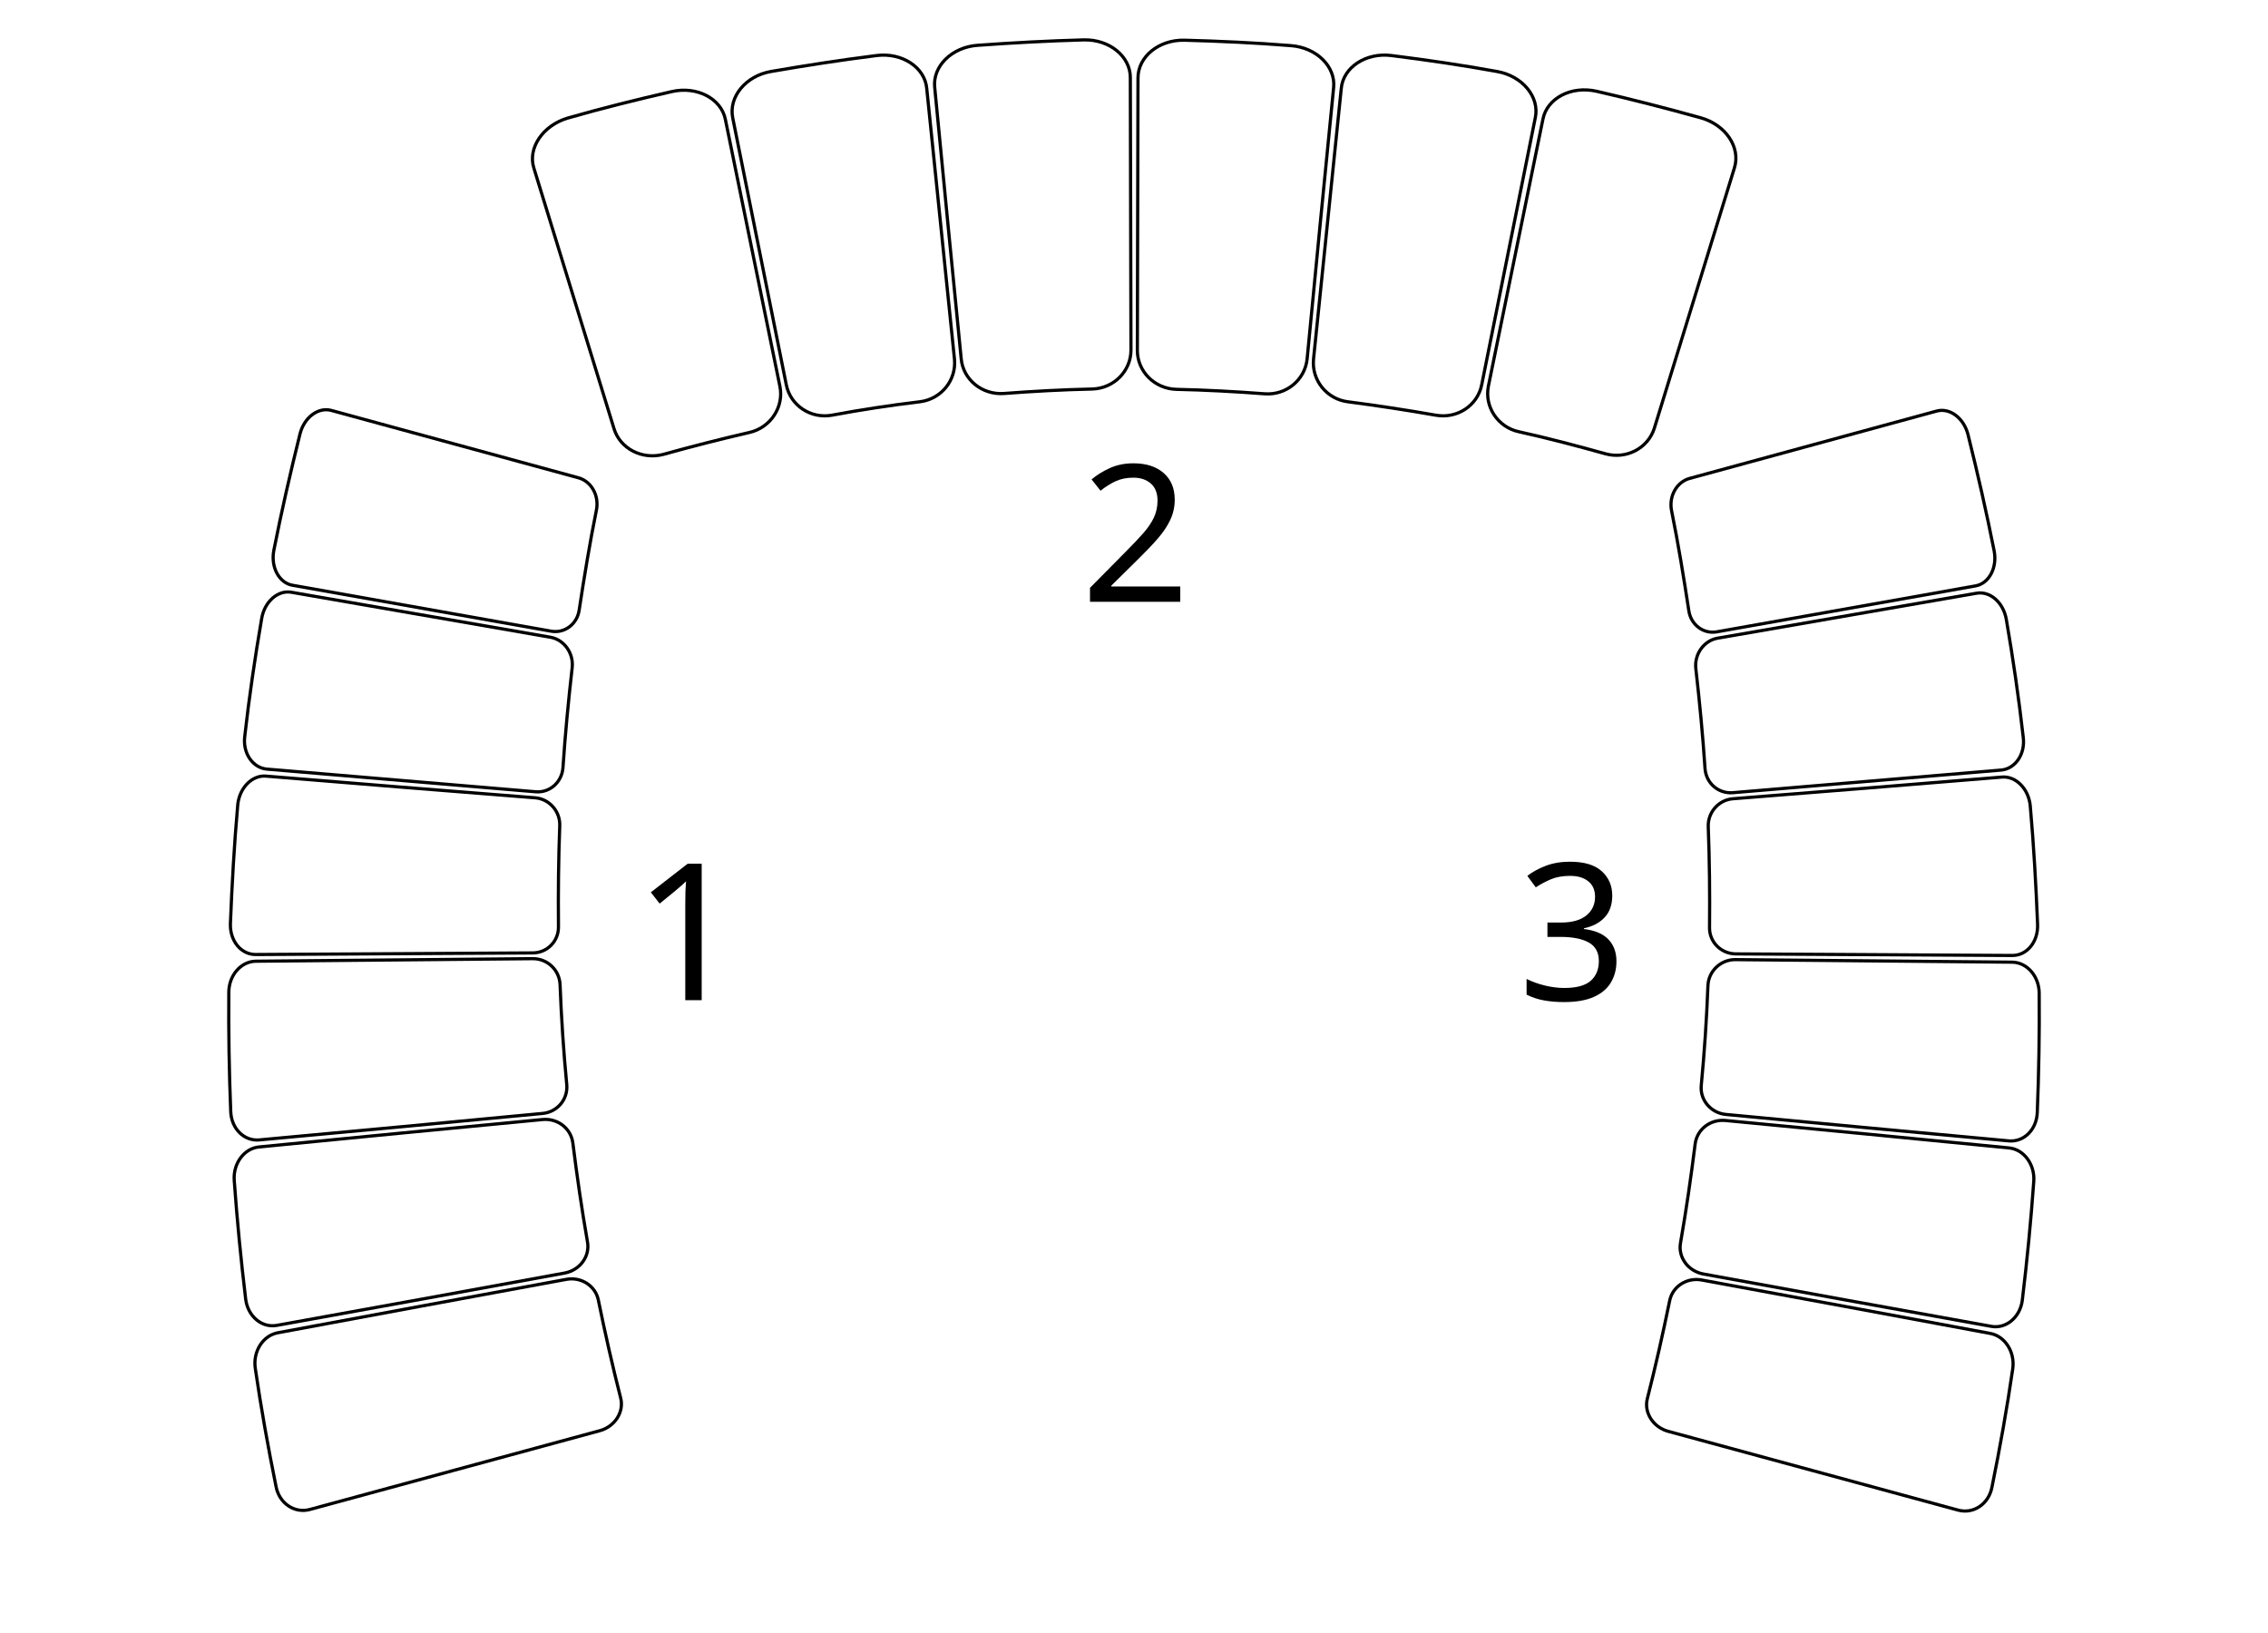
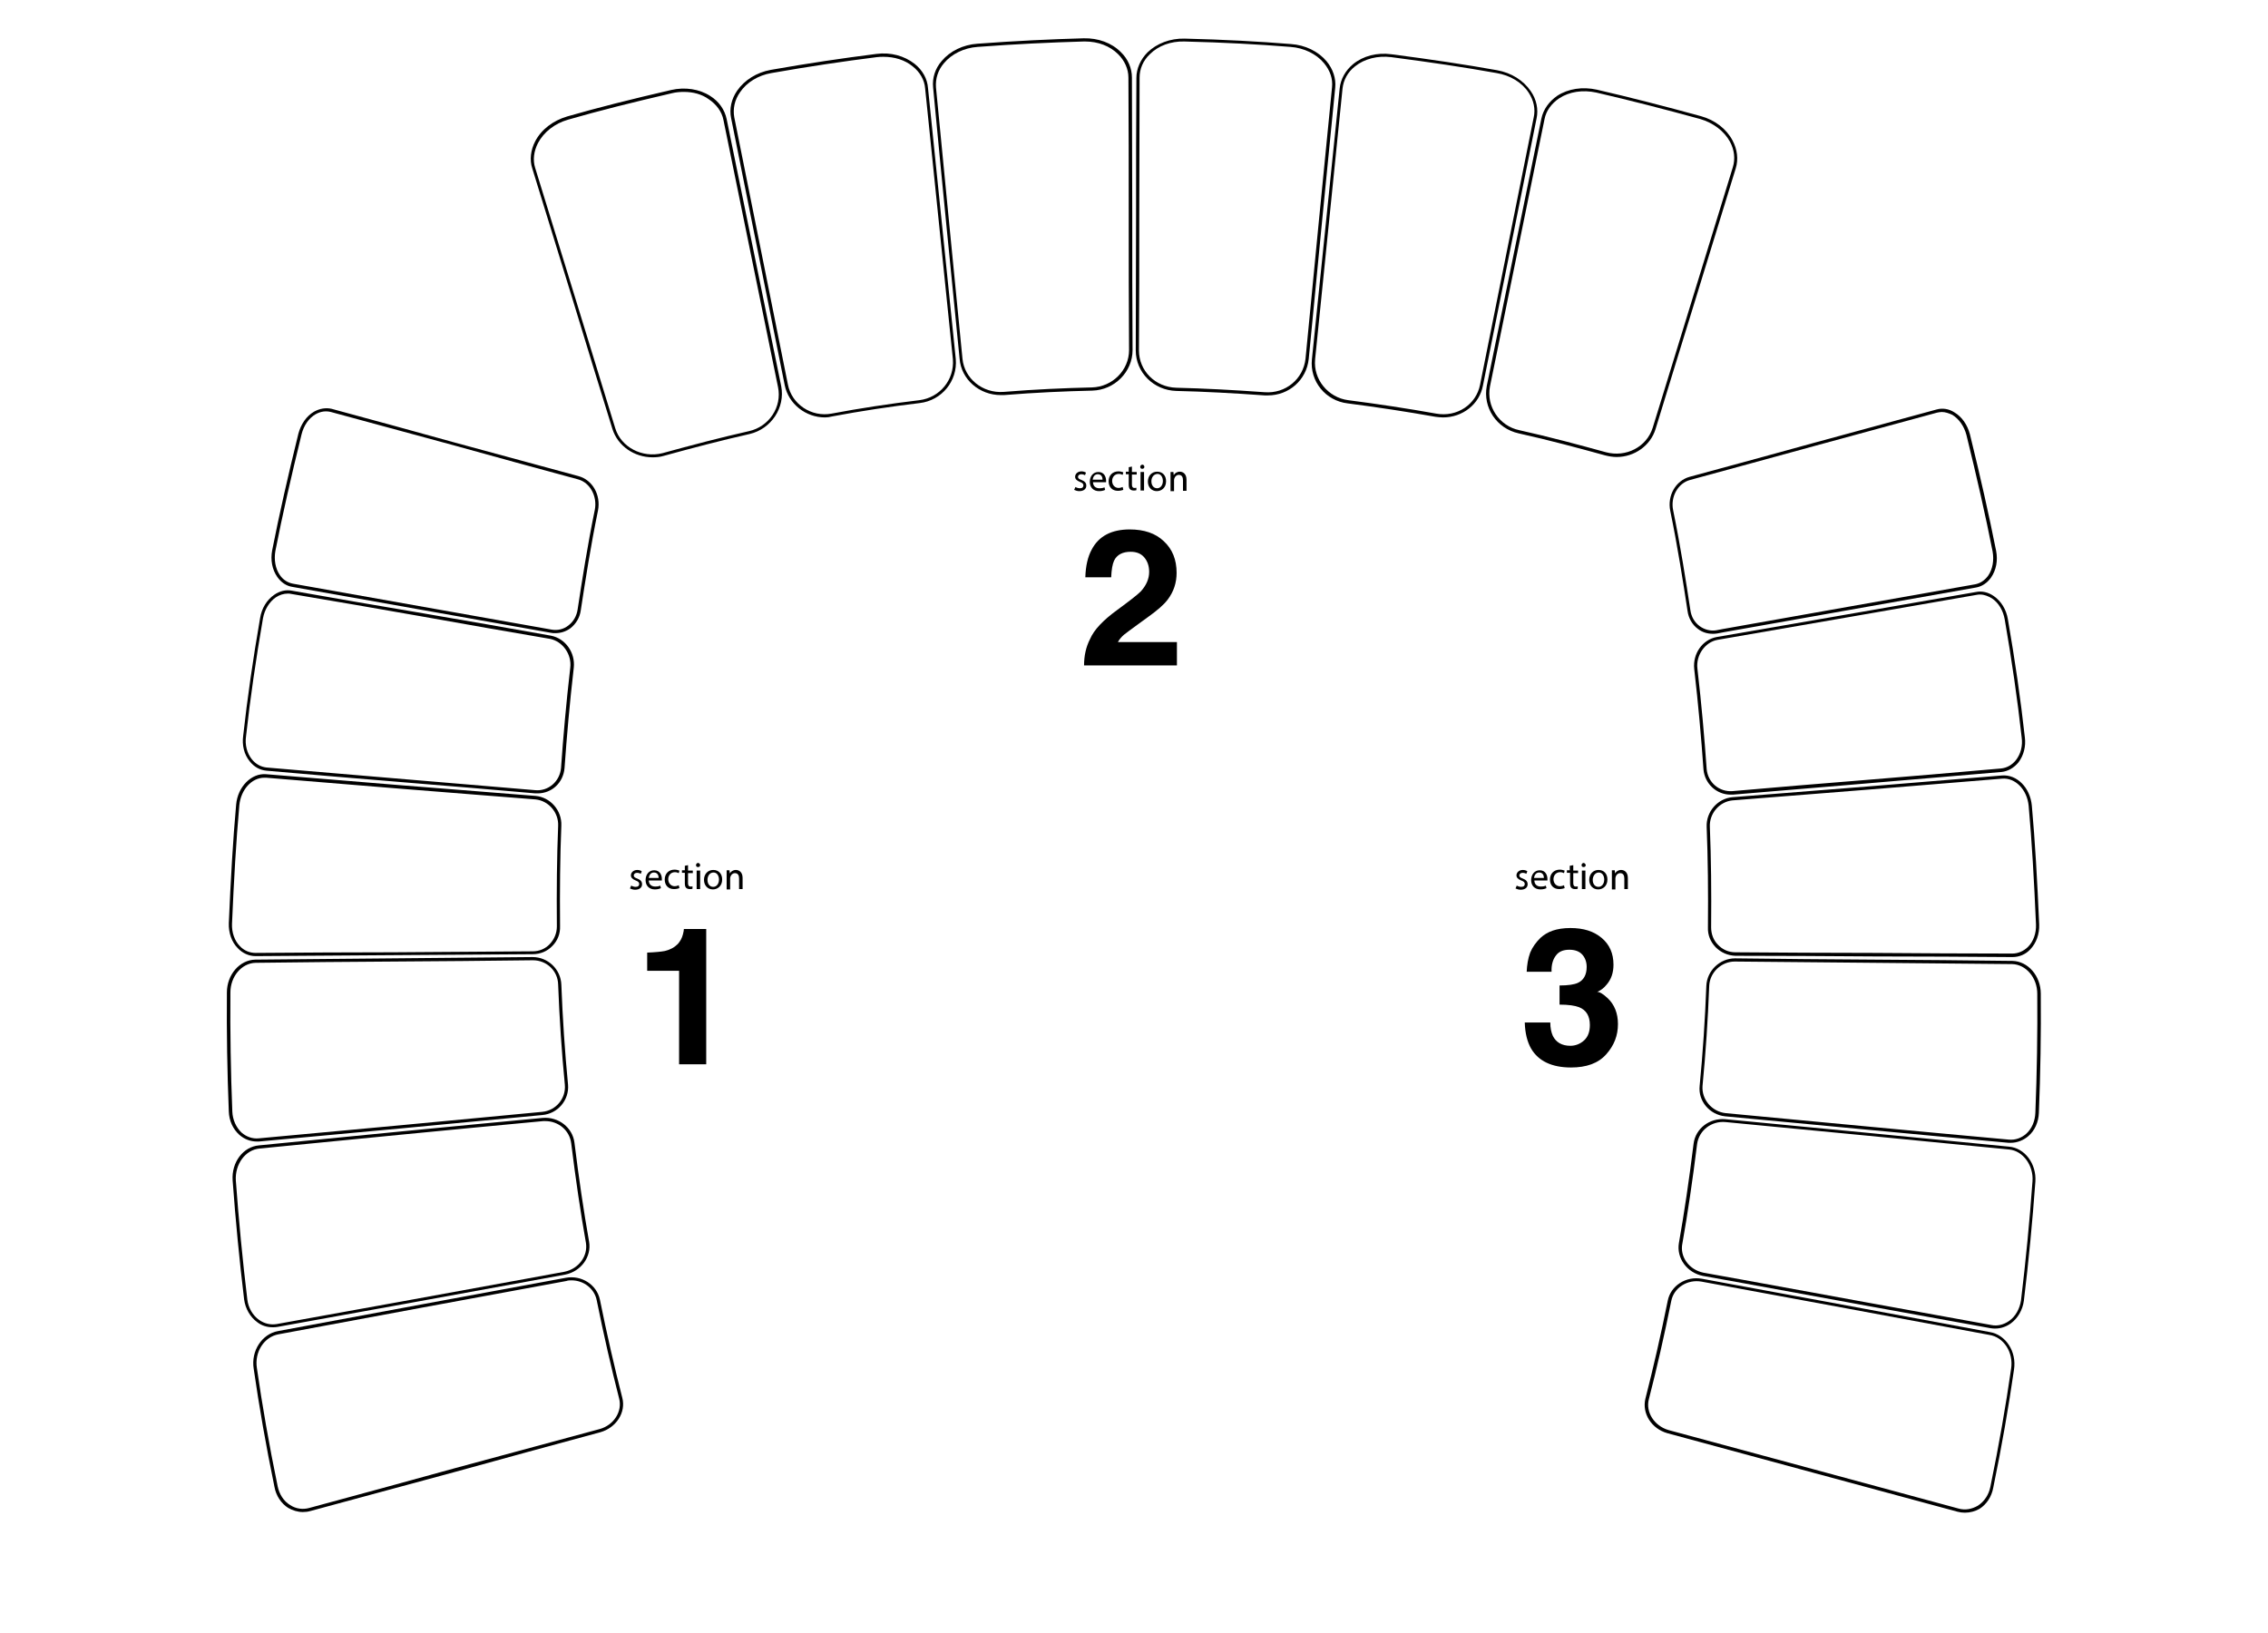
<svg xmlns="http://www.w3.org/2000/svg" version="1.1" id="Layer_1" x="0px" y="0px" viewBox="0 0 710.7 511.6" style="enable-background:new 0 0 710.7 511.6;" xml:space="preserve">
  <style type="text/css">
- 	.st0{fill:none;stroke:#000000;stroke-miterlimit:10;}
- 	.st1{font-family:'Helvetica-Bold';}
- 	.st2{font-size:59.918px;}
+ 	.st0{enable-background:new    ;}
</style>
-   <path class="st0" d="M192.4,134.3c-8.4-27.2-16.7-54.4-25.1-81.6c-2-6.3,2.8-13.4,10.6-15.7c10.8-3.1,21.7-5.8,32.6-8.3  c7.9-1.8,15.5,2.2,16.8,8.7c5.7,27.9,11.4,55.8,17.1,83.7c1.3,6.5-3,12.9-9.5,14.4c-9.1,2.1-18.1,4.4-27.1,6.9  C201.2,144.1,194.3,140.6,192.4,134.3z" />
-   <path class="st0" d="M246.4,120.6c-5.6-27.9-11.2-55.8-16.8-83.7c-1.3-6.5,4-13.1,12-14.5c11-1.9,22-3.6,33.1-5  c8-1,15.1,3.7,15.7,10.3c2.9,28.3,5.8,56.6,8.7,84.9c0.6,6.6-4.2,12.5-10.9,13.3c-9.2,1.1-18.4,2.5-27.5,4.2  C254.1,131.3,247.7,127.1,246.4,120.6z" />
-   <path class="st0" d="M301.2,112.4c-2.8-28.3-5.6-56.7-8.3-85c-0.7-6.6,5.3-12.6,13.4-13.2c11.1-0.8,22.2-1.4,33.3-1.7  c8.1-0.2,14.6,5.2,14.6,11.8c0.1,28.5,0.1,56.9,0.2,85.4c0,6.6-5.4,12-12.1,12.2c-9.3,0.2-18.5,0.7-27.7,1.4  C307.8,123.8,301.8,119,301.2,112.4z" />
-   <path class="st0" d="M356.4,109.8c0.1-28.5,0.1-56.9,0.2-85.4c0-6.6,6.5-12,14.6-11.8c11.1,0.3,22.2,0.8,33.3,1.7  c8.1,0.6,14.1,6.6,13.4,13.2c-2.8,28.3-5.6,56.7-8.3,85c-0.7,6.6-6.6,11.4-13.3,10.9c-9.2-0.7-18.5-1.2-27.7-1.4  C361.8,121.8,356.4,116.4,356.4,109.8z" />
-   <path class="st0" d="M411.6,112.6c2.9-28.3,5.8-56.6,8.7-84.9c0.6-6.6,7.7-11.3,15.7-10.3c11.1,1.4,22.1,3,33.1,5  c8,1.4,13.4,8,12,14.5c-5.6,27.9-11.2,55.8-16.8,83.7c-1.3,6.5-7.7,10.7-14.4,9.5c-9.1-1.6-18.3-3-27.5-4.2  C415.8,125.1,411,119.2,411.6,112.6z" />
-   <path class="st0" d="M466.4,121c5.7-27.9,11.4-55.8,17.1-83.7c1.3-6.5,8.8-10.5,16.8-8.7c10.9,2.5,21.8,5.3,32.6,8.3  c7.9,2.2,12.6,9.3,10.6,15.7c-8.4,27.2-16.7,54.4-25.1,81.6c-2,6.3-8.8,9.8-15.3,8c-9-2.5-18-4.9-27.1-6.9  C469.4,133.9,465.1,127.5,466.4,121z" />
-   <path class="st0" d="M188,448.3c-30.3,8.2-60.6,16.5-90.9,24.7c-4.8,1.3-9.6-1.9-10.6-7.2c-2.5-12.3-4.7-24.6-6.5-37  c-0.8-5.3,2.4-10.4,7.2-11.2c30.1-5.6,60.2-11.2,90.2-16.7c4.7-0.9,9.2,2,10.1,6.5c2.1,10.3,4.4,20.5,7,30.7  C195.6,442.4,192.7,447,188,448.3z" />
-   <path class="st0" d="M177,398.9c-30.1,5.5-60.1,11-90.2,16.4c-4.7,0.9-9.1-2.8-9.8-8.1c-1.5-12.4-2.7-24.8-3.6-37.3  c-0.4-5.4,3.2-10.1,7.8-10.5c29.6-2.9,59.3-5.8,88.9-8.6c4.7-0.4,8.8,2.8,9.4,7.3c1.3,10.4,2.8,20.8,4.6,31.1  C184.9,393.7,181.7,398,177,398.9z" />
-   <path class="st0" d="M170,348.9c-29.6,2.8-59.2,5.6-88.8,8.3c-4.7,0.4-8.7-3.5-8.9-8.9c-0.5-12.4-0.7-24.9-0.6-37.3  c0-5.4,3.8-9.7,8.4-9.8c29-0.3,58-0.5,86.9-0.8c4.6,0,8.3,3.6,8.5,8.1c0.4,10.5,1.1,21,2.1,31.4C178,344.5,174.6,348.5,170,348.9z" />
-   <path class="st0" d="M166.9,298.6c-28.9,0.2-57.9,0.3-86.8,0.5c-4.6,0-8.1-4.3-7.9-9.7c0.5-12.4,1.2-24.8,2.3-37.2  c0.5-5.3,4.5-9.4,8.9-9c28.1,2.3,56.2,4.6,84.4,6.8c4.4,0.4,7.8,4.3,7.6,8.8c-0.4,10.5-0.5,21-0.4,31.5  C175.1,294.9,171.5,298.6,166.9,298.6z" />
-   <path class="st0" d="M167.8,248.1c-28.1-2.4-56.2-4.7-84.2-7.1c-4.4-0.4-7.6-5-6.9-10.3c1.4-12.4,3.2-24.7,5.3-36.9  c0.9-5.3,5.1-9,9.4-8.2c27.1,4.7,54.1,9.4,81.2,14.1c4.2,0.8,7.2,5,6.7,9.5c-1.2,10.5-2.2,21-2.9,31.5  C176,245.1,172.3,248.5,167.8,248.1z" />
-   <path class="st0" d="M172.8,197.8c-27-4.8-54-9.6-81.1-14.4c-4.2-0.7-6.9-5.6-5.9-10.9c2.4-12.2,5.2-24.4,8.2-36.5  c1.3-5.2,5.7-8.5,9.8-7.4c25.8,7,51.6,14.1,77.4,21.1c4.1,1.1,6.6,5.6,5.7,10.1c-2.1,10.4-3.8,20.8-5.4,31.3  C180.9,195.5,177,198.5,172.8,197.8z" />
-   <path class="st0" d="M522.7,448.5c30.3,8.2,60.6,16.5,90.9,24.7c4.8,1.3,9.6-1.9,10.6-7.2c2.5-12.3,4.7-24.6,6.5-37  c0.8-5.3-2.4-10.4-7.2-11.2c-30.1-5.6-60.2-11.2-90.2-16.7c-4.7-0.9-9.2,2-10.1,6.5c-2.1,10.3-4.4,20.5-7,30.7  C515.1,442.6,518,447.2,522.7,448.5z" />
-   <path class="st0" d="M533.7,399.2c30.1,5.5,60.1,11,90.2,16.4c4.7,0.9,9.1-2.8,9.8-8.1c1.5-12.4,2.7-24.8,3.6-37.3  c0.4-5.4-3.2-10.1-7.8-10.5c-29.6-2.9-59.3-5.8-88.9-8.6c-4.7-0.4-8.8,2.8-9.4,7.3c-1.3,10.4-2.8,20.8-4.6,31.1  C525.8,394,529,398.3,533.7,399.2z" />
-   <path class="st0" d="M540.7,349.2c29.6,2.8,59.2,5.6,88.8,8.3c4.7,0.4,8.7-3.5,8.9-8.9c0.5-12.4,0.7-24.9,0.6-37.3  c0-5.4-3.8-9.7-8.4-9.8c-29-0.3-58-0.5-86.9-0.8c-4.5,0-8.3,3.6-8.5,8.1c-0.4,10.5-1.1,21-2.1,31.4  C532.7,344.7,536.1,348.7,540.7,349.2z" />
-   <path class="st0" d="M543.8,298.9c28.9,0.2,57.9,0.3,86.8,0.5c4.6,0,8.1-4.3,7.9-9.7c-0.5-12.4-1.2-24.8-2.3-37.2  c-0.5-5.3-4.5-9.4-8.9-9c-28.1,2.3-56.2,4.6-84.4,6.8c-4.4,0.4-7.8,4.3-7.6,8.8c0.4,10.5,0.5,21,0.4,31.5  C535.6,295.1,539.2,298.8,543.8,298.9z" />
-   <path class="st0" d="M542.9,248.4c28.1-2.4,56.2-4.7,84.2-7.1c4.4-0.4,7.6-5,6.9-10.3c-1.4-12.4-3.2-24.7-5.3-36.9  c-0.9-5.3-5.1-9-9.4-8.2c-27.1,4.7-54.1,9.4-81.2,14.1c-4.2,0.8-7.2,5-6.7,9.5c1.2,10.5,2.2,21,2.9,31.5  C534.7,245.4,538.4,248.7,542.9,248.4z" />
-   <path class="st0" d="M537.9,198c27-4.8,54-9.6,81.1-14.4c4.2-0.7,6.9-5.6,5.9-10.9c-2.4-12.2-5.2-24.4-8.2-36.5  c-1.3-5.2-5.7-8.5-9.8-7.4c-25.8,7-51.6,14.1-77.4,21.1c-4.1,1.1-6.6,5.6-5.7,10.1c2.1,10.4,3.8,20.8,5.4,31.3  C529.8,195.7,533.7,198.7,537.9,198z" />
-   <text transform="matrix(1 0 0 1 198.6152 313.4097)" class="st1 st2">1</text>
-   <text transform="matrix(1 0 0 1 475.6699 313.4097)" class="st1 st2">3</text>
-   <text transform="matrix(1 0 0 1 338.6909 188.5688)" class="st1 st2">2</text>
+   <g>
+     <path d="M204.5,143.3c-5.7,0-10.9-3.5-12.6-8.9c-4.2-13.6-8.4-27.1-12.5-40.7c-4.2-13.6-8.4-27.3-12.6-40.9   c-0.9-2.7-0.5-5.8,0.9-8.5c1.9-3.7,5.6-6.5,10-7.8c9.7-2.8,20.1-5.4,32.6-8.3c4.4-1,8.9-0.3,12.3,1.9c2.7,1.7,4.5,4.3,5.1,7.2   l17.1,83.7c1.3,6.7-3.1,13.4-9.9,15c-8.9,2-18,4.4-27.1,6.9C206.8,143.2,205.6,143.3,204.5,143.3z M214.3,28.8   c-1.2,0-2.5,0.1-3.7,0.4c-12.5,2.9-22.9,5.5-32.6,8.3c-4.2,1.2-7.6,3.9-9.4,7.3c-1.3,2.5-1.7,5.3-0.9,7.8   c4.2,13.6,8.4,27.3,12.6,40.9c4.2,13.6,8.3,27.1,12.5,40.7l0,0c1.8,5.9,8.4,9.4,14.8,7.8c9.1-2.5,18.2-4.9,27.1-6.9   c6.3-1.4,10.4-7.6,9.1-13.8l-17.1-83.7c-0.5-2.6-2.2-4.9-4.6-6.5C219.9,29.5,217.2,28.8,214.3,28.8z" />
+   </g>
+   <g>
+     <path d="M258.5,130.8c-6,0-11.4-4.2-12.6-10.1v0L229.1,37c-0.6-2.9,0.1-6,1.9-8.6c2.3-3.3,6.1-5.7,10.5-6.5   c11.9-2.1,22.8-3.7,33.1-5c4.5-0.6,8.8,0.6,12,3.1c2.5,2,4,4.7,4.2,7.6l8.7,84.9c0.6,6.9-4.4,13-11.3,13.8   c-9.2,1.1-18.5,2.5-27.5,4.2C260,130.7,259.2,130.8,258.5,130.8z M276.9,17.8c-0.7,0-1.4,0-2.1,0.1c-10.3,1.3-21.2,2.9-33.1,5   c-4.1,0.7-7.7,2.9-9.8,6c-1.7,2.4-2.3,5.2-1.8,7.9l16.8,83.7c1.2,6.2,7.4,10.3,13.7,9.1c9-1.7,18.3-3.1,27.5-4.2   c6.4-0.8,11-6.4,10.5-12.8l-8.7-84.9c-0.2-2.6-1.6-5.1-3.9-6.9C283.6,18.8,280.3,17.8,276.9,17.8z" />
+   </g>
+   <g>
+     <path d="M313.6,123.8c-6.7,0-12.4-4.9-12.9-11.4c-2.7-27.2-5.6-56.2-8.3-85c-0.3-2.9,0.6-5.9,2.7-8.3c2.6-3.1,6.7-5.1,11.2-5.4   c12-0.9,22.9-1.4,33.3-1.7c4.5-0.1,8.7,1.4,11.6,4.3c2.3,2.2,3.5,5.1,3.5,8c0,14.2,0.1,28.4,0.1,42.6c0,14.3,0,28.5,0.1,42.8   c0,6.8-5.6,12.5-12.6,12.7c-8.7,0.2-17.8,0.6-27.7,1.4C314.3,123.8,314,123.8,313.6,123.8z M340,13c-0.1,0-0.3,0-0.4,0   c-10.4,0.3-21.3,0.8-33.3,1.7c-4.2,0.3-8.1,2.2-10.5,5.1c-1.9,2.2-2.7,4.9-2.5,7.6c2.8,28.8,5.6,57.8,8.3,85l0,0   c0.6,6.2,6.3,10.9,12.9,10.4c9.9-0.8,19-1.2,27.7-1.4c6.4-0.2,11.6-5.4,11.6-11.7c-0.1-14.3-0.1-28.5-0.1-42.8   c0-14.2,0-28.4-0.1-42.6c0-2.7-1.2-5.3-3.2-7.3C347.8,14.4,344.1,13,340,13z" />
+   </g>
+   <g>
+     <path d="M397.3,123.9c-0.3,0-0.7,0-1,0c-9.7-0.7-19-1.2-27.7-1.4c-7.1-0.2-12.7-5.8-12.7-12.7v0c0-14.2,0.1-28.5,0.1-42.7   c0-14.2,0-28.5,0.1-42.7c0-2.9,1.3-5.8,3.5-8c2.9-2.8,7.1-4.4,11.6-4.3c12.5,0.3,23.4,0.9,33.3,1.7c4.5,0.3,8.6,2.3,11.2,5.4   c2,2.4,3,5.4,2.7,8.3c-2.7,27.1-5.5,56-8.3,85C409.4,119.1,403.9,123.9,397.3,123.9z M356.9,109.8c0,6.4,5.1,11.5,11.7,11.7   c8.6,0.2,18,0.7,27.7,1.4c6.5,0.5,12.1-4.1,12.8-10.5c2.8-28.9,5.6-57.9,8.3-85c0.3-2.7-0.6-5.3-2.5-7.6c-2.4-2.9-6.3-4.8-10.5-5.1   c-10-0.8-20.8-1.4-33.3-1.7c-4.2-0.1-8.1,1.3-10.8,4c-2.1,2-3.2,4.6-3.2,7.3c0,14.3-0.1,28.5-0.1,42.7   C357,81.3,357,95.6,356.9,109.8L356.9,109.8z" />
+   </g>
+   <g>
+     <path d="M452.2,130.8c-0.8,0-1.6-0.1-2.4-0.2c-9-1.6-18.2-3-27.5-4.2c-6.9-0.8-11.9-6.9-11.2-13.8l0,0l8.7-84.9   c0.3-2.9,1.8-5.6,4.2-7.6c3.2-2.6,7.5-3.7,12-3.1c12.3,1.6,23.1,3.2,33.1,5c4.5,0.8,8.3,3.2,10.6,6.6c1.8,2.6,2.4,5.7,1.8,8.5   l-16.8,83.7C463.6,126.7,458.3,130.8,452.2,130.8z M412.1,112.6c-0.6,6.3,4.1,12,10.4,12.8c9.3,1.2,18.6,2.6,27.5,4.2   c6.5,1.2,12.6-2.8,13.8-9.1l16.8-83.7c0.6-2.6,0-5.4-1.6-7.8c-2.1-3.2-5.8-5.4-10-6.1c-10-1.8-20.8-3.4-33.1-5   c-4.2-0.5-8.3,0.5-11.3,2.9c-2.3,1.8-3.6,4.3-3.9,6.9L412.1,112.6z" />
+   </g>
+   <g>
+     <path d="M506.6,143.2c-1.2,0-2.4-0.2-3.6-0.5c-8-2.2-17.6-4.8-27.1-6.9c-6.9-1.5-11.3-8.1-10-14.9v0L483,37.2   c0.6-2.9,2.4-5.4,5-7.2c3.4-2.2,7.9-2.9,12.4-1.9c10.4,2.4,21.3,5.2,32.6,8.3c4.4,1.2,8,4,9.9,7.6c1.5,2.8,1.9,5.9,1,8.8   c-4.2,13.7-8.4,27.4-12.6,41c-4.2,13.5-8.3,27-12.5,40.6C517.2,139.7,512.1,143.2,506.6,143.2z M466.9,121.1   c-1.2,6.2,2.9,12.4,9.2,13.7c9.5,2.1,19.1,4.7,27.1,6.9c6.3,1.7,12.8-1.6,14.7-7.7c4.2-13.5,8.3-27,12.5-40.6   c4.2-13.7,8.4-27.4,12.6-41c0.8-2.6,0.5-5.4-0.9-8c-1.8-3.3-5.2-5.9-9.3-7.1c-11.3-3.1-22.2-5.9-32.6-8.3   c-4.2-0.9-8.4-0.3-11.6,1.8c-2.4,1.6-4.1,3.9-4.6,6.5L466.9,121.1z" />
+   </g>
+   <g>
+     <path d="M94.9,473.8c-1.6,0-3.2-0.5-4.6-1.3c-2.2-1.4-3.8-3.8-4.3-6.6c-2.7-13.1-4.8-25.2-6.5-37c-0.9-5.6,2.6-10.9,7.6-11.8   c29.6-5.5,60.2-11.2,90.2-16.7c4.9-0.9,9.7,2.1,10.7,6.9c2.2,10.9,4.5,20.9,7,30.7c1.2,4.6-1.9,9.4-6.9,10.8l0,0   c-15.1,4.1-30.3,8.2-45.4,12.4c-15.2,4.1-30.3,8.2-45.5,12.3C96.5,473.7,95.7,473.8,94.9,473.8z M179.1,401.2c-0.5,0-1.1,0-1.6,0.2   c-30,5.5-60.6,11.2-90.2,16.7c-4.5,0.8-7.6,5.5-6.8,10.6c1.7,11.8,3.8,23.9,6.5,37c0.5,2.5,1.9,4.7,3.9,5.9c1.8,1.2,4,1.5,6.1,0.9   c15.1-4.1,30.3-8.2,45.4-12.4c15.2-4.1,30.3-8.2,45.5-12.3c4.4-1.2,7.2-5.5,6.1-9.6c-2.5-9.8-4.8-19.8-7-30.7   C186.3,403.8,182.9,401.2,179.1,401.2z" />
+   </g>
+   <g>
+     <path d="M85.4,415.9c-1.7,0-3.4-0.5-4.8-1.6c-2.2-1.6-3.7-4.2-4.1-7.1c-1.5-12.4-2.7-25-3.6-37.3c-0.4-5.7,3.3-10.6,8.3-11   c28.5-2.8,58.9-5.8,88.9-8.6c4.9-0.4,9.3,3,9.9,7.7c1.4,11.3,2.9,21.5,4.6,31.1c0.8,4.7-2.5,9.3-7.5,10.3l0,0l-12,2.2   c-25.6,4.7-52.1,9.5-78.2,14.2C86.4,415.9,85.9,415.9,85.4,415.9z M170.9,351.3c-0.2,0-0.5,0-0.7,0c-30,2.8-60.4,5.8-88.9,8.6   c-4.4,0.4-7.7,4.9-7.4,10c0.9,12.3,2.1,24.9,3.6,37.3c0.3,2.6,1.7,5,3.7,6.4c1.7,1.2,3.6,1.6,5.5,1.3c26.1-4.7,52.6-9.5,78.2-14.2   l12-2.2c4.4-0.9,7.4-4.9,6.7-9.1c-1.7-9.6-3.2-19.8-4.6-31.1C178.5,354.2,175,351.3,170.9,351.3z" />
+   </g>
+   <g>
+     <path d="M80.5,357.7c-2,0-3.9-0.7-5.5-2.1c-2-1.8-3.2-4.4-3.3-7.3c-0.5-12.4-0.7-24.9-0.6-37.3c0-5.6,4-10.2,8.9-10.3   c14.4-0.1,28.9-0.3,43.3-0.4c14.5-0.1,29.1-0.3,43.6-0.4c4.8,0,8.8,3.8,9,8.6c0.4,10.5,1.1,21.1,2.1,31.4c0.4,4.8-3.2,9.1-8.1,9.5   c-29.1,2.8-59.2,5.6-88.8,8.3C81,357.7,80.8,357.7,80.5,357.7z M167,300.9c-14.5,0.2-29,0.3-43.6,0.4c-14.4,0.1-28.9,0.2-43.3,0.4   c-4.4,0.1-7.9,4.3-7.9,9.3c-0.1,12.4,0.1,24.9,0.6,37.3c0.1,2.6,1.2,5,2.9,6.6c1.5,1.3,3.4,2,5.4,1.8c29.6-2.7,59.7-5.5,88.8-8.3h0   c4.3-0.4,7.5-4.2,7.1-8.5c-1-10.3-1.7-20.9-2.1-31.4C174.8,304.2,171.3,300.9,167,300.9z" />
+   </g>
+   <g>
+     <path d="M80.1,299.6c-2.1,0-4.1-0.9-5.6-2.5c-1.9-1.9-2.9-4.8-2.8-7.8c0.6-13.9,1.3-26.1,2.3-37.2c0.5-5.6,4.8-9.9,9.4-9.5   c27.6,2.3,56.2,4.6,84.4,6.8c4.7,0.4,8.3,4.6,8.1,9.3c-0.4,9.9-0.5,20.2-0.4,31.5c0.1,2.4-0.8,4.6-2.4,6.2   c-1.6,1.7-3.8,2.6-6.2,2.6l0,0c-14.5,0.1-29.1,0.2-43.6,0.3C108.9,299.4,94.5,299.5,80.1,299.6z M82.8,243.7   c-3.9,0-7.3,3.7-7.8,8.6c-1,11.1-1.7,23.3-2.3,37.2c-0.1,2.7,0.8,5.3,2.5,7c1.3,1.4,3.1,2.1,4.9,2.1c14.4-0.1,28.8-0.2,43.2-0.2   c14.5-0.1,29.1-0.2,43.6-0.3h0c2.1,0,4-0.8,5.4-2.3c1.4-1.5,2.2-3.4,2.2-5.5c-0.1-11.3,0-21.6,0.4-31.5c0.2-4.2-3-7.9-7.1-8.3   c-28.2-2.2-56.8-4.5-84.4-6.8C83.2,243.7,83,243.7,82.8,243.7z" />
+   </g>
+   <g>
+     <path d="M168.5,248.6c-0.3,0-0.5,0-0.8,0l0,0c-13.5-1.2-27-2.3-40.4-3.4c-14.6-1.2-29.2-2.4-43.8-3.7c-2.1-0.2-3.9-1.2-5.3-3   c-1.7-2.1-2.4-5-2-7.9c1.3-11.8,3.1-24.2,5.3-36.9c0.5-3.1,2.1-5.7,4.4-7.3c1.7-1.2,3.7-1.7,5.6-1.3c13.7,2.4,27.4,4.8,41.2,7.1   c13.3,2.3,26.7,4.6,40,7c4.5,0.9,7.6,5.3,7.1,10c-1.3,11.3-2.2,21.6-2.9,31.5C176.5,245.3,172.9,248.6,168.5,248.6z M90.2,186   c-1.3,0-2.6,0.4-3.8,1.2c-2,1.4-3.5,3.8-4,6.6c-2.2,12.7-4,25.1-5.3,36.9c-0.4,2.7,0.3,5.3,1.8,7.2c1.2,1.5,2.8,2.4,4.6,2.6   c14.6,1.2,29.1,2.5,43.8,3.7c13.5,1.1,27,2.3,40.4,3.4h0c4.1,0.4,7.7-2.7,8.1-6.9c0.7-9.9,1.6-20.2,2.9-31.5c0.5-4.2-2.4-8.2-6.3-9   c-13.4-2.3-26.7-4.6-40-7c-13.7-2.4-27.4-4.8-41.2-7.1C90.9,186,90.6,186,90.2,186z" />
+   </g>
+   <g>
+     <path d="M174,198.4c-0.4,0-0.9,0-1.3-0.1l0,0c-27-4.8-54-9.6-81.1-14.4c-1.9-0.3-3.5-1.4-4.7-3.1c-1.6-2.3-2.2-5.3-1.6-8.4   c2.2-11.2,4.9-23.1,8.2-36.5c0.8-3,2.5-5.5,4.9-6.9c1.8-1,3.7-1.3,5.5-0.9c12.9,3.5,25.8,7,38.7,10.6c12.9,3.5,25.8,7,38.7,10.5   c4.4,1.2,7,5.9,6.1,10.7c-2.3,11.2-4,22.1-5.4,31.3c-0.3,2.3-1.5,4.3-3.3,5.7C177.3,197.9,175.7,198.4,174,198.4z M172.9,197.3   c1.8,0.3,3.7-0.1,5.2-1.3c1.6-1.2,2.6-3,2.9-5c1.4-9.2,3.1-20.1,5.4-31.3c0.8-4.2-1.5-8.5-5.3-9.5c-12.9-3.5-25.8-7-38.7-10.6   c-12.9-3.5-25.8-7-38.7-10.5c-1.6-0.4-3.2-0.2-4.8,0.7c-2.1,1.2-3.7,3.5-4.4,6.3c-3.3,13.4-6,25.3-8.2,36.5c-0.5,2.8,0,5.6,1.4,7.6   c1,1.5,2.5,2.4,4.1,2.7C118.9,187.7,145.9,192.5,172.9,197.3z" />
+   </g>
+   <g>
+     <path d="M615.7,474c-0.8,0-1.5-0.1-2.3-0.3c-15.1-4.1-30.3-8.2-45.5-12.3c-15.1-4.1-30.3-8.2-45.4-12.3l0,0c-5-1.4-8-6.2-6.9-10.8   c2.5-9.8,4.8-19.8,7-30.7c0.9-4.7,5.7-7.8,10.7-6.9c30.4,5.6,60.8,11.2,90.2,16.7c5,0.8,8.5,6.1,7.6,11.8   c-1.7,11.8-3.8,23.9-6.5,37c-0.5,2.8-2.1,5.2-4.3,6.6C618.9,473.6,617.3,474,615.7,474z M522.8,448.1c15.1,4.1,30.3,8.2,45.5,12.3   c15.1,4.1,30.3,8.2,45.4,12.3c2.1,0.6,4.2,0.2,6.1-0.9c2-1.3,3.4-3.4,3.9-5.9c2.7-13.1,4.8-25.2,6.5-37c0.8-5.1-2.3-9.9-6.8-10.6   c-29.4-5.5-59.9-11.1-90.2-16.7c-4.4-0.8-8.7,1.9-9.5,6.1c-2.2,10.9-4.5,21-7,30.7C515.6,442.5,518.4,446.8,522.8,448.1z" />
+   </g>
+   <g>
+     <path d="M625.3,416.3c-0.5,0-1,0-1.5-0.1c-26-4.7-52.5-9.5-78-14.2l-12.2-2.2c-5-1-8.3-5.6-7.5-10.3c1.7-9.6,3.2-19.8,4.6-31.1   c0.6-4.8,5-8.1,9.9-7.7c29.8,2.8,60.2,5.8,88.9,8.6c5,0.4,8.7,5.4,8.3,11c-0.9,12.4-2.1,24.9-3.6,37.3c-0.4,2.9-1.9,5.5-4.1,7.1   C628.7,415.7,627,416.3,625.3,416.3z M533.8,398.8L546,401c25.6,4.7,52,9.5,78,14.2c1.9,0.4,3.9-0.1,5.6-1.3c2-1.4,3.3-3.8,3.7-6.4   c1.5-12.4,2.7-24.9,3.6-37.3c0.4-5-3-9.6-7.3-10c-28.7-2.8-59.2-5.8-88.9-8.6c-4.4-0.4-8.3,2.6-8.9,6.9   c-1.4,11.3-2.9,21.5-4.6,31.1C526.3,393.8,529.3,397.9,533.8,398.8z" />
+   </g>
+   <g>
+     <path d="M630.1,358.1c-0.2,0-0.5,0-0.7,0c-29.9-2.7-59.8-5.6-88.8-8.3l0,0c-4.9-0.5-8.5-4.8-8-9.5c1-10.3,1.7-20.9,2.1-31.4   c0.2-4.7,4.2-8.6,9-8.6c14.5,0.2,29.1,0.3,43.6,0.4c14.4,0.1,28.9,0.2,43.3,0.4c4.9,0.1,8.9,4.7,8.9,10.3c0.1,12.4-0.1,25-0.6,37.3   c-0.1,2.9-1.3,5.6-3.3,7.3C634.1,357.3,632.1,358.1,630.1,358.1z M540.7,348.8c29,2.7,58.9,5.6,88.8,8.3c2,0.2,3.9-0.5,5.4-1.8   c1.8-1.6,2.8-4,2.9-6.6c0.5-12.4,0.7-24.9,0.6-37.3c0-5-3.5-9.2-7.9-9.3c-14.4-0.1-28.9-0.3-43.3-0.4c-14.5-0.1-29.1-0.3-43.6-0.4   c-4.2,0-7.8,3.4-8,7.6c-0.4,10.5-1.1,21.1-2.1,31.4C533.2,344.5,536.4,348.3,540.7,348.8z" />
+   </g>
+   <g>
+     <path d="M630.6,299.9c-14.5-0.1-28.9-0.2-43.4-0.2c-14.5-0.1-29-0.2-43.4-0.2h0c-2.4-0.1-4.5-1-6.2-2.7c-1.6-1.7-2.5-3.8-2.4-6.2   c0.1-11.3,0-21.6-0.4-31.5c-0.2-4.7,3.4-8.9,8.1-9.3c28.3-2.2,56.8-4.5,84.4-6.8c4.7-0.4,8.9,3.8,9.4,9.5c1,11.1,1.7,23.3,2.3,37.2   c0.1,3-0.9,5.8-2.8,7.8C634.7,299.1,632.7,299.9,630.6,299.9z M543.8,298.4c14.4,0.1,28.9,0.2,43.4,0.2c14.5,0.1,29,0.2,43.4,0.2   c1.8,0,3.6-0.8,4.9-2.1c1.7-1.7,2.6-4.3,2.5-7c-0.6-13.9-1.3-26.1-2.3-37.2c-0.5-5.1-4.2-8.9-8.4-8.5c-27.6,2.3-56.1,4.6-84.4,6.8   c-4.1,0.4-7.3,4.1-7.1,8.3c0.4,9.9,0.5,20.2,0.4,31.5c0,2,0.7,4,2.1,5.4C539.8,297.6,541.7,298.4,543.8,298.4z" />
+   </g>
+   <g>
+     <path d="M542.3,249c-4.4,0-8.1-3.4-8.5-7.9c-0.7-9.9-1.6-20.2-2.9-31.5c-0.5-4.8,2.6-9.2,7.1-10c13.5-2.3,27-4.7,40.4-7   c13.6-2.4,27.2-4.7,40.8-7.1c1.9-0.4,3.9,0.1,5.6,1.3c2.3,1.6,3.9,4.2,4.4,7.3c2.2,12.7,4,25.1,5.3,36.9c0.4,2.9-0.4,5.8-2,7.9   c-1.4,1.7-3.3,2.8-5.3,3c-14.5,1.2-29.1,2.5-43.6,3.7c-13.5,1.1-27,2.3-40.6,3.4l0,0C542.7,249,542.5,249,542.3,249z M620.5,186.3   c-0.4,0-0.7,0-1.1,0.1c-13.6,2.4-27.2,4.7-40.8,7.1c-13.5,2.3-26.9,4.7-40.4,7c-3.9,0.7-6.8,4.8-6.3,9c1.3,11.3,2.2,21.6,2.9,31.5   c0.4,4.2,3.9,7.2,8.1,6.9c13.5-1.2,27-2.3,40.6-3.4c14.6-1.2,29.1-2.4,43.6-3.7c1.8-0.2,3.4-1.1,4.6-2.6c1.5-1.9,2.2-4.5,1.8-7.2   c-1.3-11.8-3.1-24.2-5.3-36.9c-0.5-2.8-1.9-5.2-4-6.6C623,186.8,621.8,186.3,620.5,186.3z" />
+   </g>
+   <g>
+     <path d="M536.7,198.6c-1.7,0-3.3-0.5-4.6-1.5c-1.8-1.3-3-3.4-3.3-5.7c-1.4-9.2-3.1-20.1-5.4-31.3c-1-4.8,1.7-9.5,6.1-10.7   c12.9-3.5,25.8-7,38.8-10.6c12.9-3.5,25.8-7,38.6-10.5c1.8-0.5,3.8-0.2,5.5,0.9c2.4,1.4,4.1,3.9,4.9,6.9c3.3,13.4,6,25.4,8.2,36.5   c0.6,3.1,0,6.1-1.6,8.4c-1.2,1.7-2.9,2.8-4.7,3.1c-26.4,4.7-52.7,9.3-79,14l-2.1,0.4C537.5,198.6,537.1,198.6,536.7,198.6z    M608.5,129.1c-0.5,0-1,0.1-1.5,0.2c-12.9,3.5-25.8,7-38.6,10.5c-12.9,3.5-25.8,7.1-38.8,10.6c-3.8,1-6.2,5.3-5.3,9.5   c2.3,11.2,4,22.1,5.4,31.3c0.3,2.1,1.3,3.8,2.9,5c1.5,1.1,3.4,1.6,5.2,1.3l2.1-0.4c26.3-4.7,52.6-9.3,79-14c1.6-0.3,3-1.2,4.1-2.7   c1.4-2,1.9-4.8,1.4-7.6c-2.2-11.2-4.9-23.1-8.2-36.5c-0.7-2.7-2.3-5-4.4-6.3C610.7,129.5,609.6,129.1,608.5,129.1z" />
+   </g>
+   <g class="st0">
+     <path d="M202.8,304.2v-5.7c2.6-0.1,4.5-0.3,5.5-0.5c1.7-0.4,3-1.1,4.1-2.2c0.7-0.8,1.3-1.8,1.6-3c0.2-0.8,0.3-1.3,0.3-1.7h7v42.4   h-8.5v-29.3H202.8z" />
+   </g>
+   <g>
+     <path d="M197.8,277.5c0.3,0.2,0.9,0.4,1.4,0.4c0.8,0,1.1-0.4,1.1-0.9c0-0.5-0.3-0.8-1.1-1.1c-1-0.4-1.5-0.9-1.5-1.6   c0-0.9,0.8-1.7,2-1.7c0.6,0,1.1,0.2,1.4,0.4l-0.3,0.8c-0.2-0.1-0.6-0.3-1.2-0.3c-0.6,0-1,0.4-1,0.8c0,0.5,0.3,0.7,1.1,1   c1,0.4,1.5,0.9,1.5,1.8c0,1-0.8,1.7-2.2,1.7c-0.6,0-1.2-0.2-1.6-0.4L197.8,277.5z" />
+     <path d="M203.3,275.8c0,1.4,0.9,2,2,2c0.8,0,1.2-0.1,1.6-0.3l0.2,0.8c-0.4,0.2-1,0.4-1.9,0.4c-1.8,0-2.9-1.2-2.9-2.9s1-3.1,2.7-3.1   c1.9,0,2.4,1.7,2.4,2.7c0,0.2,0,0.4,0,0.5H203.3z M206.4,275.1c0-0.7-0.3-1.7-1.5-1.7c-1.1,0-1.5,1-1.6,1.7H206.4z" />
+     <path d="M212.9,278.3c-0.3,0.1-0.9,0.3-1.7,0.3c-1.8,0-2.9-1.2-2.9-3c0-1.8,1.2-3.1,3.1-3.1c0.6,0,1.2,0.2,1.5,0.3l-0.2,0.8   c-0.3-0.1-0.6-0.3-1.2-0.3c-1.3,0-2.1,1-2.1,2.2c0,1.3,0.9,2.2,2,2.2c0.6,0,1-0.2,1.3-0.3L212.9,278.3z" />
+     <path d="M215.6,271.1v1.7h1.5v0.8h-1.5v3.1c0,0.7,0.2,1.1,0.8,1.1c0.3,0,0.5,0,0.6-0.1l0,0.8c-0.2,0.1-0.5,0.1-0.9,0.1   c-0.5,0-0.9-0.2-1.1-0.4c-0.3-0.3-0.4-0.8-0.4-1.5v-3.2h-0.9v-0.8h0.9v-1.4L215.6,271.1z" />
+     <path d="M219.4,271.1c0,0.4-0.3,0.6-0.7,0.6c-0.4,0-0.6-0.3-0.6-0.6c0-0.4,0.3-0.7,0.7-0.7C219.2,270.5,219.4,270.8,219.4,271.1z    M218.3,278.6v-5.8h1.1v5.8H218.3z" />
+     <path d="M226.3,275.6c0,2.1-1.5,3.1-2.9,3.1c-1.6,0-2.8-1.2-2.8-3c0-1.9,1.3-3.1,2.9-3.1C225.2,272.6,226.3,273.8,226.3,275.6z    M221.7,275.7c0,1.3,0.7,2.2,1.8,2.2c1,0,1.8-0.9,1.8-2.3c0-1-0.5-2.2-1.7-2.2C222.3,273.4,221.7,274.6,221.7,275.7z" />
+     <path d="M227.7,274.3c0-0.6,0-1.1,0-1.6h0.9l0.1,1h0c0.3-0.6,1-1.1,1.9-1.1c0.8,0,2.1,0.5,2.1,2.5v3.5h-1.1v-3.3   c0-0.9-0.3-1.7-1.3-1.7c-0.7,0-1.2,0.5-1.4,1.1c0,0.1-0.1,0.3-0.1,0.5v3.5h-1.1V274.3z" />
+   </g>
+   <g class="st0">
+     <path d="M341.6,200.2c1.2-2.8,4-5.8,8.4-9c3.8-2.8,6.3-4.7,7.5-5.9c1.7-1.9,2.6-3.9,2.6-6.1c0-1.8-0.5-3.3-1.5-4.5   c-1-1.2-2.4-1.8-4.3-1.8c-2.5,0-4.3,0.9-5.2,2.8c-0.5,1.1-0.8,2.8-0.9,5.2h-8.1c0.1-3.6,0.8-6.5,2-8.7c2.2-4.2,6.2-6.3,11.9-6.3   c4.5,0,8.1,1.2,10.7,3.7c2.7,2.5,4,5.8,4,9.9c0,3.1-0.9,5.9-2.8,8.4c-1.2,1.6-3.3,3.4-6.1,5.4l-3.3,2.4c-2.1,1.5-3.5,2.6-4.3,3.2   c-0.8,0.7-1.4,1.4-1.9,2.3h18.5v7.3h-29.1C339.7,205.5,340.3,202.7,341.6,200.2z" />
+   </g>
+   <g>
+     <path d="M337,152.6c0.3,0.2,0.9,0.4,1.4,0.4c0.8,0,1.1-0.4,1.1-0.9c0-0.5-0.3-0.8-1.1-1.1c-1-0.4-1.5-0.9-1.5-1.6   c0-0.9,0.8-1.7,2-1.7c0.6,0,1.1,0.2,1.4,0.4l-0.3,0.8c-0.2-0.1-0.6-0.3-1.2-0.3c-0.6,0-1,0.4-1,0.8c0,0.5,0.3,0.7,1.1,1   c1,0.4,1.5,0.9,1.5,1.8c0,1-0.8,1.7-2.2,1.7c-0.6,0-1.2-0.2-1.6-0.4L337,152.6z" />
+     <path d="M342.5,151c0,1.4,0.9,2,2,2c0.8,0,1.2-0.1,1.6-0.3l0.2,0.8c-0.4,0.2-1,0.4-1.9,0.4c-1.8,0-2.9-1.2-2.9-2.9s1-3.1,2.7-3.1   c1.9,0,2.4,1.7,2.4,2.7c0,0.2,0,0.4,0,0.5H342.5z M345.5,150.3c0-0.7-0.3-1.7-1.5-1.7c-1.1,0-1.5,1-1.6,1.7H345.5z" />
+     <path d="M352,153.5c-0.3,0.1-0.9,0.3-1.7,0.3c-1.8,0-2.9-1.2-2.9-3c0-1.8,1.2-3.1,3.1-3.1c0.6,0,1.2,0.2,1.5,0.3l-0.2,0.8   c-0.3-0.1-0.6-0.3-1.2-0.3c-1.3,0-2.1,1-2.1,2.2c0,1.3,0.9,2.2,2,2.2c0.6,0,1-0.2,1.3-0.3L352,153.5z" />
+     <path d="M354.7,146.2v1.7h1.5v0.8h-1.5v3.1c0,0.7,0.2,1.1,0.8,1.1c0.3,0,0.5,0,0.6-0.1l0,0.8c-0.2,0.1-0.5,0.1-0.9,0.1   c-0.5,0-0.9-0.2-1.1-0.4c-0.3-0.3-0.4-0.8-0.4-1.5v-3.2h-0.9v-0.8h0.9v-1.4L354.7,146.2z" />
+     <path d="M358.6,146.3c0,0.4-0.3,0.6-0.7,0.6c-0.4,0-0.6-0.3-0.6-0.6c0-0.4,0.3-0.7,0.7-0.7C358.3,145.6,358.6,145.9,358.6,146.3z    M357.4,153.7v-5.8h1.1v5.8H357.4z" />
+     <path d="M365.4,150.8c0,2.1-1.5,3.1-2.9,3.1c-1.6,0-2.8-1.2-2.8-3c0-1.9,1.3-3.1,2.9-3.1C364.3,147.8,365.4,149,365.4,150.8z    M360.8,150.8c0,1.3,0.7,2.2,1.8,2.2c1,0,1.8-0.9,1.8-2.3c0-1-0.5-2.2-1.7-2.2C361.4,148.6,360.8,149.7,360.8,150.8z" />
+     <path d="M366.8,149.5c0-0.6,0-1.1,0-1.6h0.9l0.1,1h0c0.3-0.6,1-1.1,1.9-1.1c0.8,0,2.1,0.5,2.1,2.5v3.5h-1.1v-3.3   c0-0.9-0.3-1.7-1.3-1.7c-0.7,0-1.2,0.5-1.4,1.1c0,0.1-0.1,0.3-0.1,0.5v3.5h-1.1V149.5z" />
+   </g>
+   <g class="st0">
+     <path d="M485.8,320.4c0,1.7,0.3,3.1,0.8,4.2c1,2,2.8,3.1,5.5,3.1c1.6,0,3.1-0.6,4.3-1.7c1.2-1.1,1.8-2.7,1.8-4.8   c0-2.8-1.1-4.7-3.4-5.6c-1.3-0.5-3.3-0.8-6.1-0.8v-6c2.7,0,4.6-0.3,5.7-0.8c1.8-0.8,2.8-2.5,2.8-5c0-1.6-0.5-2.9-1.4-3.9   c-0.9-1-2.3-1.5-4-1.5c-2,0-3.4,0.6-4.3,1.9c-0.9,1.2-1.4,2.9-1.3,5h-7.8c0.1-2.1,0.4-4.1,1.1-6c0.7-1.7,1.8-3.2,3.2-4.6   c1.1-1,2.4-1.8,3.9-2.3c1.5-0.5,3.3-0.8,5.5-0.8c4.1,0,7.3,1,9.8,3.1c2.5,2.1,3.7,4.9,3.7,8.4c0,2.5-0.7,4.6-2.2,6.3   c-0.9,1.1-1.9,1.8-2.9,2.2c0.8,0,1.9,0.7,3.3,2c2.1,2,3.2,4.7,3.2,8.1c0,3.6-1.2,6.7-3.7,9.5s-6.2,4.1-11,4.1c-6,0-10.2-2-12.5-5.9   c-1.2-2.1-1.9-4.8-2-8.2H485.8z" />
+   </g>
+   <g>
+     <path d="M475.3,277.5c0.3,0.2,0.9,0.4,1.4,0.4c0.8,0,1.1-0.4,1.1-0.9c0-0.5-0.3-0.8-1.1-1.1c-1-0.4-1.5-0.9-1.5-1.6   c0-0.9,0.8-1.7,2-1.7c0.6,0,1.1,0.2,1.4,0.4l-0.3,0.8c-0.2-0.1-0.6-0.3-1.2-0.3c-0.6,0-1,0.4-1,0.8c0,0.5,0.3,0.7,1.1,1   c1,0.4,1.5,0.9,1.5,1.8c0,1-0.8,1.7-2.2,1.7c-0.6,0-1.2-0.2-1.6-0.4L475.3,277.5z" />
+     <path d="M480.8,275.8c0,1.4,0.9,2,2,2c0.8,0,1.2-0.1,1.6-0.3l0.2,0.8c-0.4,0.2-1,0.4-1.9,0.4c-1.8,0-2.9-1.2-2.9-2.9s1-3.1,2.7-3.1   c1.9,0,2.4,1.7,2.4,2.7c0,0.2,0,0.4,0,0.5H480.8z M483.8,275.1c0-0.7-0.3-1.7-1.5-1.7c-1.1,0-1.5,1-1.6,1.7H483.8z" />
+     <path d="M490.3,278.3c-0.3,0.1-0.9,0.3-1.7,0.3c-1.8,0-2.9-1.2-2.9-3c0-1.8,1.2-3.1,3.1-3.1c0.6,0,1.2,0.2,1.5,0.3l-0.2,0.8   c-0.3-0.1-0.6-0.3-1.2-0.3c-1.3,0-2.1,1-2.1,2.2c0,1.3,0.9,2.2,2,2.2c0.6,0,1-0.2,1.3-0.3L490.3,278.3z" />
+     <path d="M493,271.1v1.7h1.5v0.8H493v3.1c0,0.7,0.2,1.1,0.8,1.1c0.3,0,0.5,0,0.6-0.1l0,0.8c-0.2,0.1-0.5,0.1-0.9,0.1   c-0.5,0-0.9-0.2-1.1-0.4c-0.3-0.3-0.4-0.8-0.4-1.5v-3.2H491v-0.8h0.9v-1.4L493,271.1z" />
+     <path d="M496.9,271.1c0,0.4-0.3,0.6-0.7,0.6c-0.4,0-0.6-0.3-0.6-0.6c0-0.4,0.3-0.7,0.7-0.7C496.6,270.5,496.9,270.8,496.9,271.1z    M495.7,278.6v-5.8h1.1v5.8H495.7z" />
+     <path d="M503.7,275.6c0,2.1-1.5,3.1-2.9,3.1c-1.6,0-2.8-1.2-2.8-3c0-1.9,1.3-3.1,2.9-3.1C502.6,272.6,503.7,273.8,503.7,275.6z    M499.1,275.7c0,1.3,0.7,2.2,1.8,2.2c1,0,1.8-0.9,1.8-2.3c0-1-0.5-2.2-1.7-2.2S499.1,274.6,499.1,275.7z" />
+     <path d="M505.1,274.3c0-0.6,0-1.1,0-1.6h0.9l0.1,1h0c0.3-0.6,1-1.1,1.9-1.1c0.8,0,2.1,0.5,2.1,2.5v3.5H509v-3.3   c0-0.9-0.3-1.7-1.3-1.7c-0.7,0-1.2,0.5-1.4,1.1c0,0.1-0.1,0.3-0.1,0.5v3.5h-1.1V274.3z" />
+   </g>
</svg>
